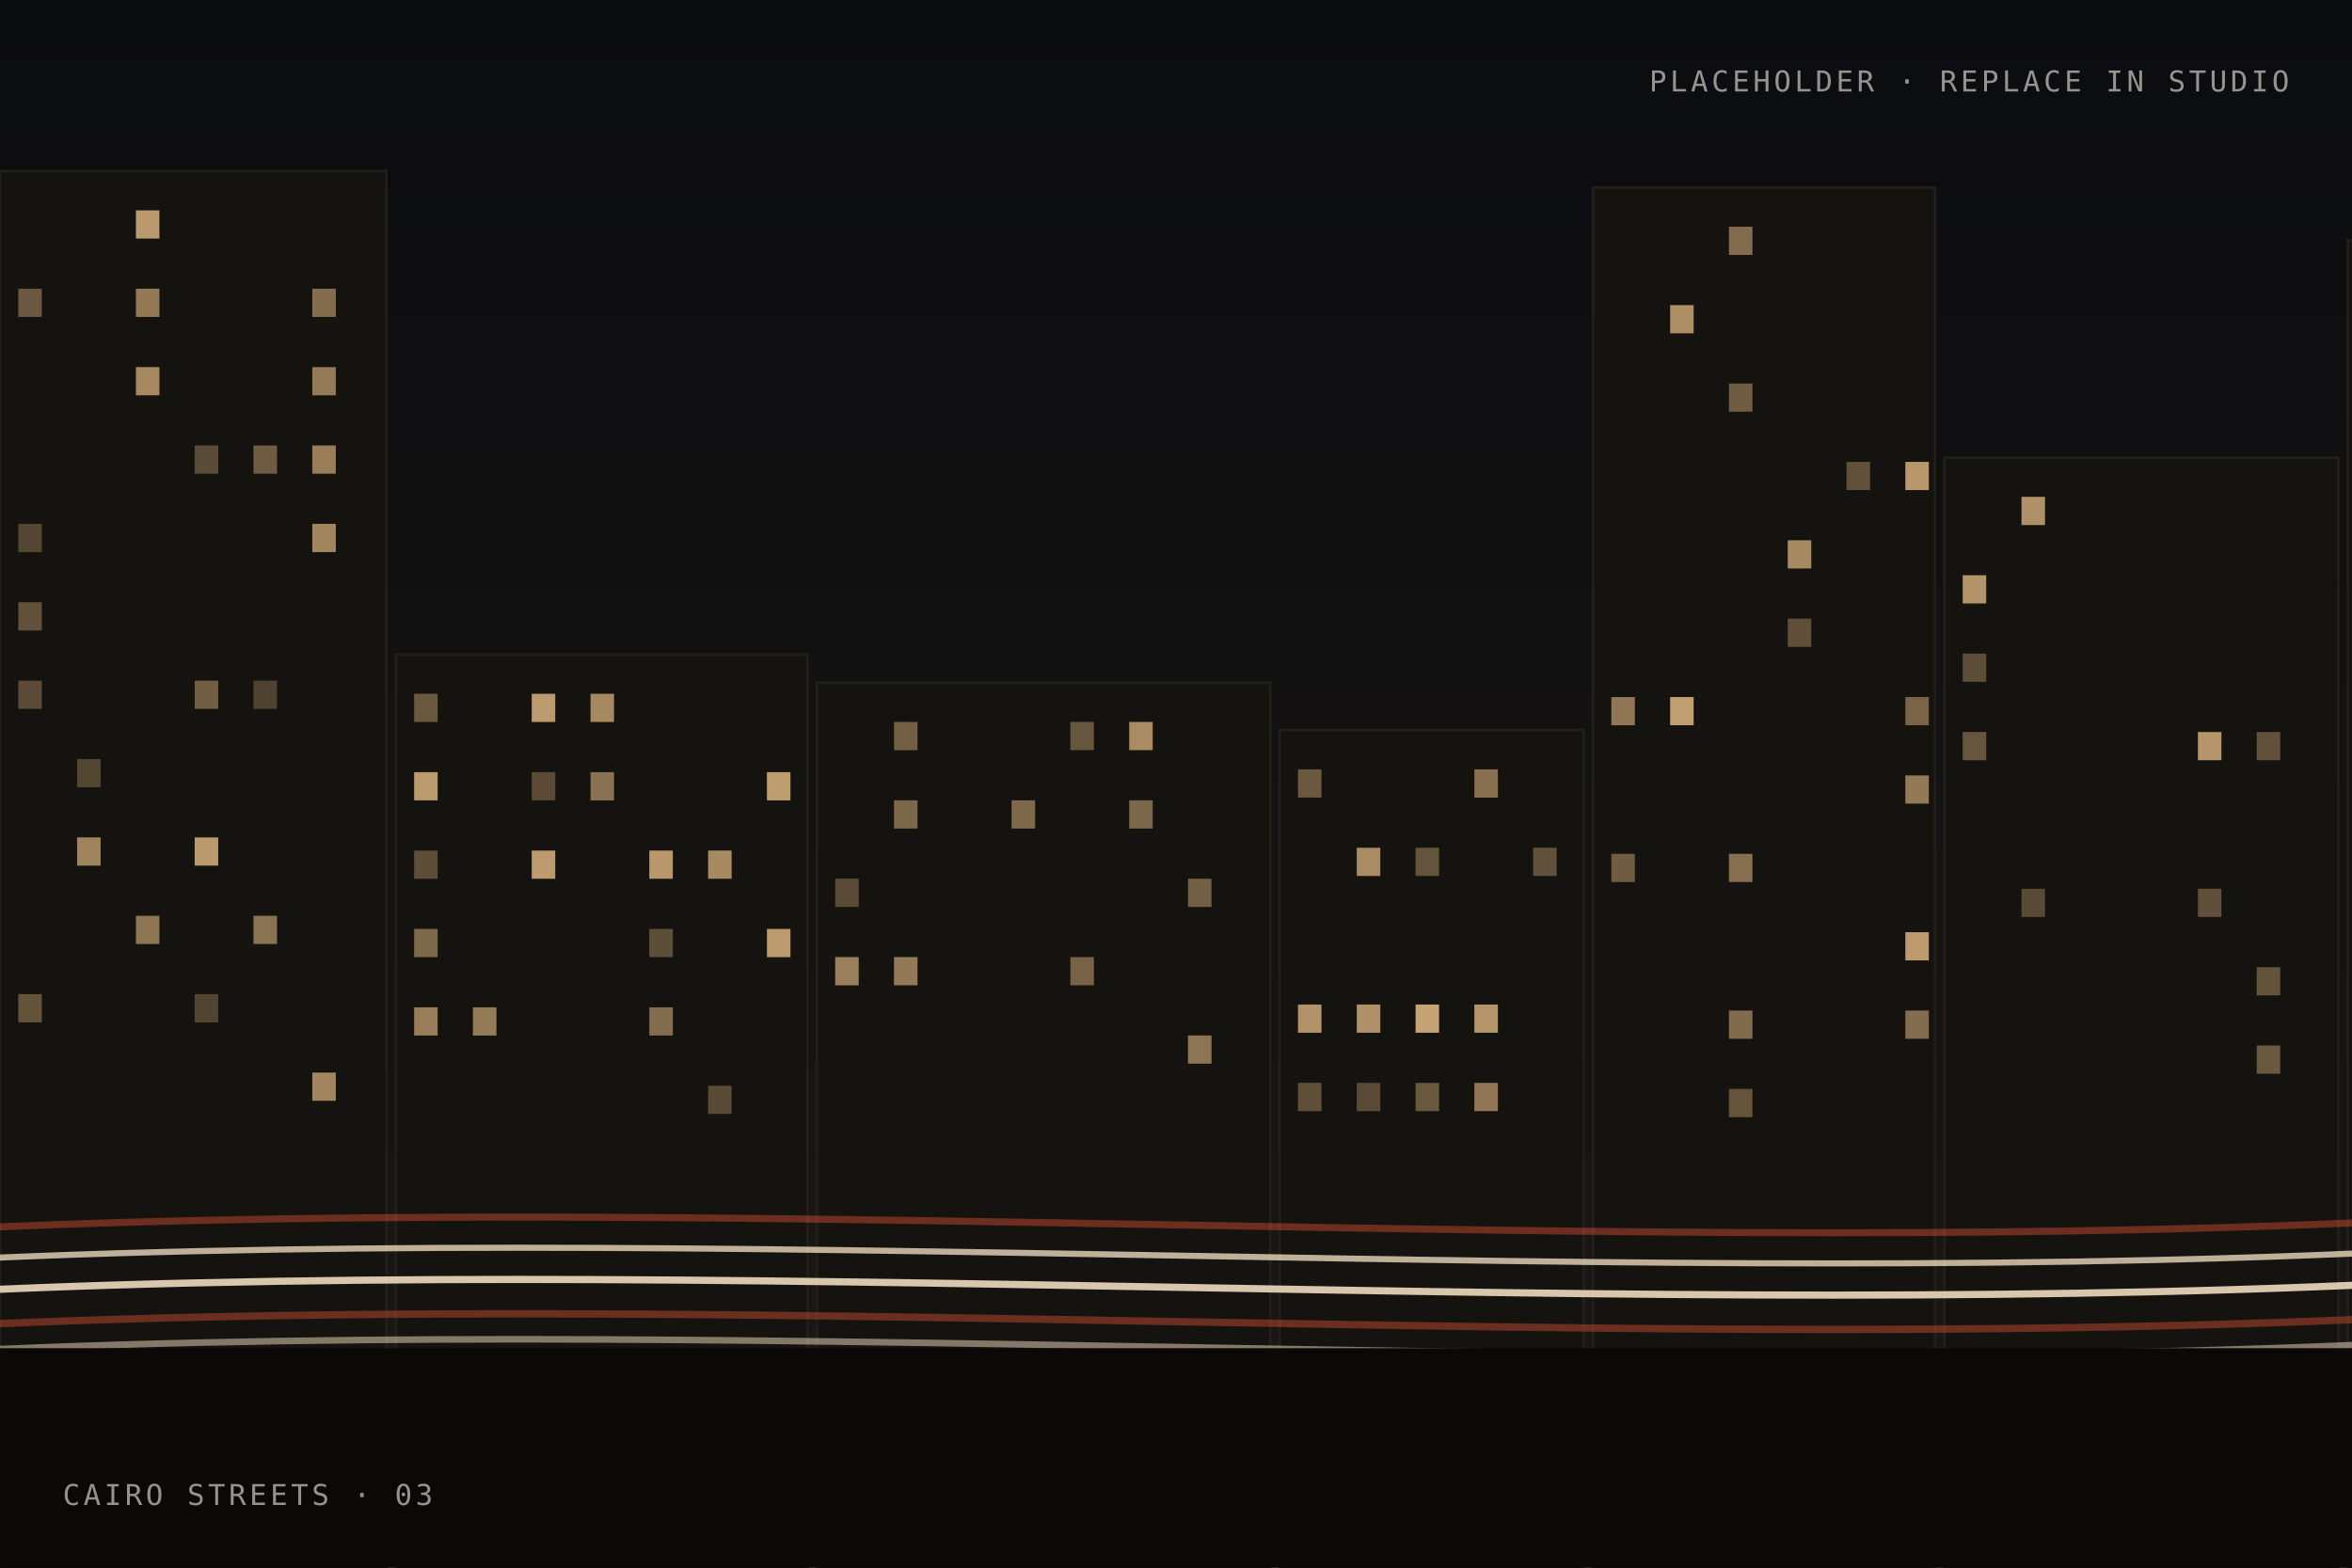
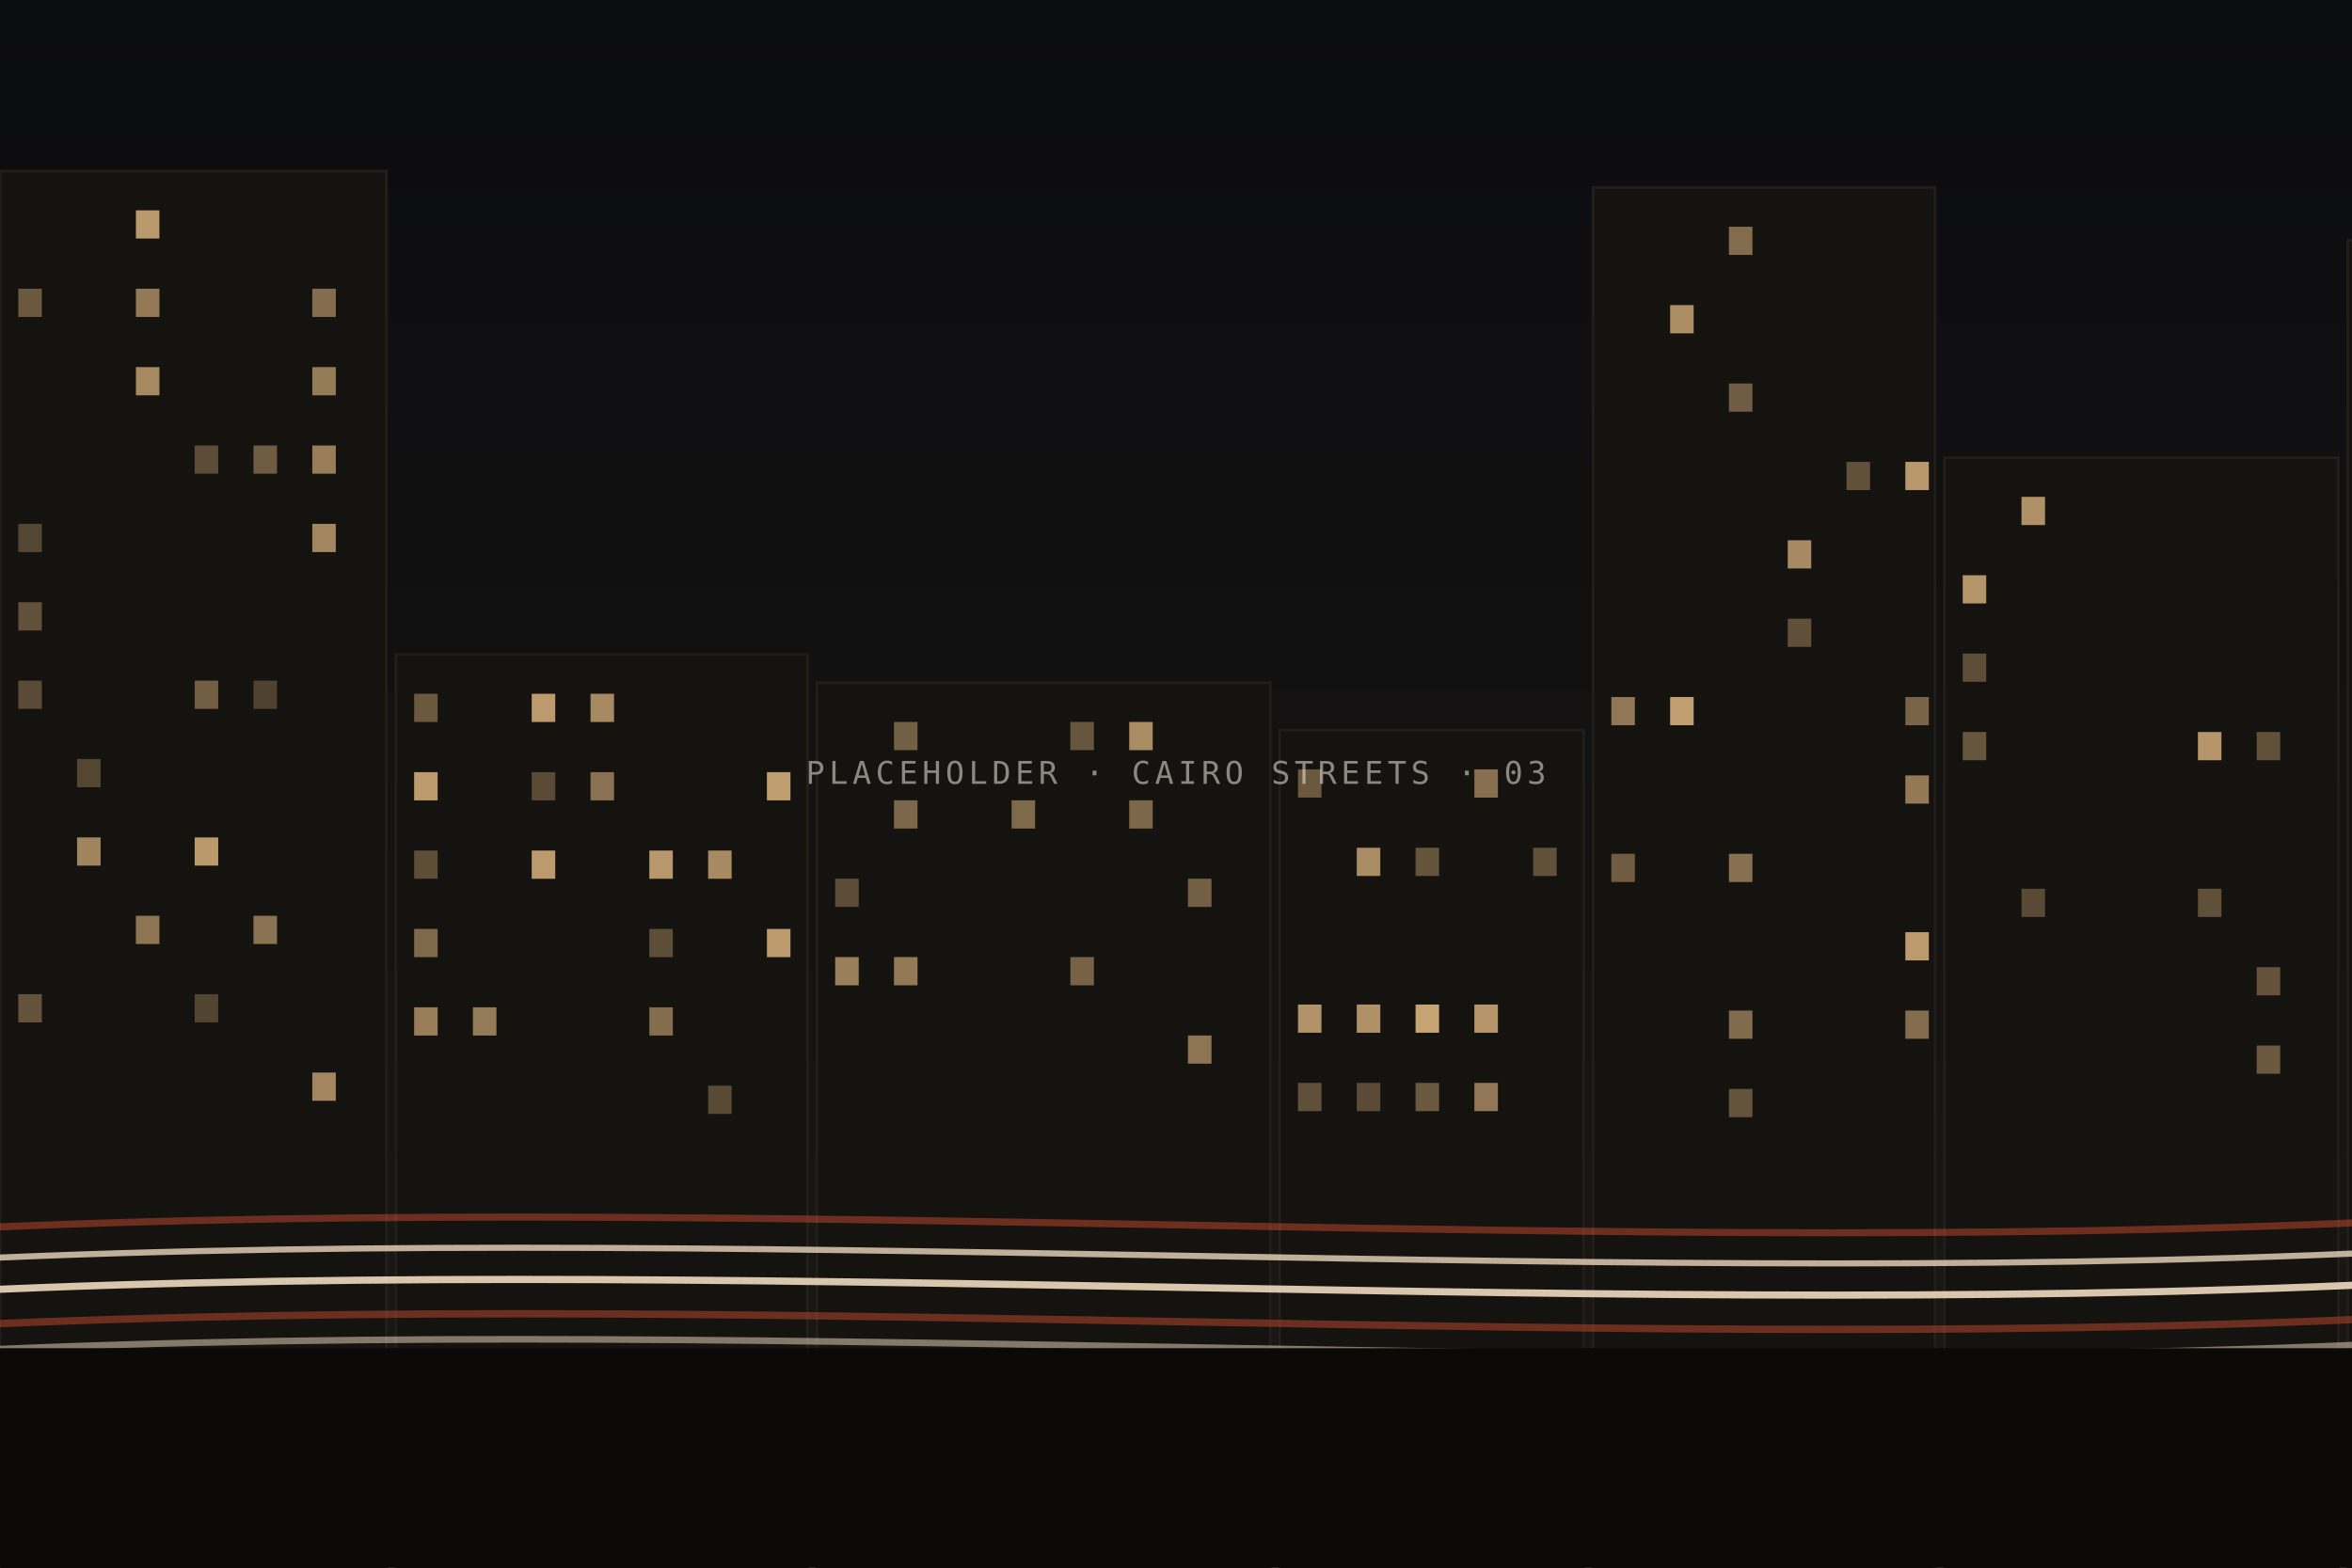
<svg xmlns="http://www.w3.org/2000/svg" viewBox="0 0 1800 1200" width="1800" height="1200" role="img" aria-label="Placeholder artwork">
  <defs>
    <linearGradient id="night" x1="0" y1="0" x2="0" y2="1">
      <stop offset="0" stop-color="#0b0c10" />
      <stop offset="1" stop-color="#1c1814" />
    </linearGradient>
  </defs>
  <rect width="1800" height="1200" fill="url(#night)" />
  <rect x="0" y="131" width="295.73" height="1200" fill="#15130f" stroke="#221e19" stroke-width="2" />
  <rect x="104" y="161" width="18" height="21.6" fill="#d9b27e" opacity="0.84" />
  <rect x="14" y="221" width="18" height="21.6" fill="#d9b27e" opacity="0.44" />
  <rect x="104" y="221" width="18" height="21.6" fill="#d9b27e" opacity="0.64" />
  <rect x="239" y="221" width="18" height="21.6" fill="#d9b27e" opacity="0.57" />
  <rect x="104" y="281" width="18" height="21.6" fill="#d9b27e" opacity="0.74" />
  <rect x="239" y="281" width="18" height="21.6" fill="#d9b27e" opacity="0.65" />
  <rect x="149" y="341" width="18" height="21.6" fill="#d9b27e" opacity="0.36" />
  <rect x="194" y="341" width="18" height="21.6" fill="#d9b27e" opacity="0.46" />
  <rect x="239" y="341" width="18" height="21.6" fill="#d9b27e" opacity="0.67" />
  <rect x="14" y="401" width="18" height="21.6" fill="#d9b27e" opacity="0.32" />
  <rect x="239" y="401" width="18" height="21.6" fill="#d9b27e" opacity="0.72" />
  <rect x="14" y="461" width="18" height="21.6" fill="#d9b27e" opacity="0.39" />
  <rect x="14" y="521" width="18" height="21.6" fill="#d9b27e" opacity="0.35" />
  <rect x="149" y="521" width="18" height="21.6" fill="#d9b27e" opacity="0.47" />
  <rect x="194" y="521" width="18" height="21.6" fill="#d9b27e" opacity="0.30" />
  <rect x="59" y="581" width="18" height="21.6" fill="#d9b27e" opacity="0.32" />
  <rect x="59" y="641" width="18" height="21.6" fill="#d9b27e" opacity="0.71" />
  <rect x="149" y="641" width="18" height="21.6" fill="#d9b27e" opacity="0.84" />
  <rect x="104" y="701" width="18" height="21.6" fill="#d9b27e" opacity="0.61" />
  <rect x="194" y="701" width="18" height="21.6" fill="#d9b27e" opacity="0.60" />
  <rect x="14" y="761" width="18" height="21.6" fill="#d9b27e" opacity="0.40" />
  <rect x="149" y="761" width="18" height="21.6" fill="#d9b27e" opacity="0.31" />
  <rect x="239" y="821" width="18" height="21.6" fill="#d9b27e" opacity="0.72" />
  <rect x="302.93" y="501.056" width="315.05" height="1200" fill="#15130f" stroke="#221e19" stroke-width="2" />
  <rect x="316.93" y="531.056" width="18" height="21.6" fill="#d9b27e" opacity="0.43" />
  <rect x="406.93" y="531.056" width="18" height="21.6" fill="#d9b27e" opacity="0.85" />
  <rect x="451.93" y="531.056" width="18" height="21.6" fill="#d9b27e" opacity="0.74" />
  <rect x="316.93" y="591.056" width="18" height="21.6" fill="#d9b27e" opacity="0.85" />
  <rect x="406.93" y="591.056" width="18" height="21.6" fill="#d9b27e" opacity="0.35" />
  <rect x="451.93" y="591.056" width="18" height="21.6" fill="#d9b27e" opacity="0.59" />
  <rect x="586.93" y="591.056" width="18" height="21.6" fill="#d9b27e" opacity="0.86" />
  <rect x="316.93" y="651.056" width="18" height="21.6" fill="#d9b27e" opacity="0.37" />
  <rect x="406.93" y="651.056" width="18" height="21.6" fill="#d9b27e" opacity="0.85" />
  <rect x="496.93" y="651.056" width="18" height="21.6" fill="#d9b27e" opacity="0.83" />
  <rect x="541.93" y="651.056" width="18" height="21.6" fill="#d9b27e" opacity="0.75" />
  <rect x="316.93" y="711.056" width="18" height="21.6" fill="#d9b27e" opacity="0.54" />
  <rect x="496.93" y="711.056" width="18" height="21.6" fill="#d9b27e" opacity="0.37" />
  <rect x="586.93" y="711.056" width="18" height="21.6" fill="#d9b27e" opacity="0.85" />
  <rect x="316.93" y="771.056" width="18" height="21.6" fill="#d9b27e" opacity="0.67" />
  <rect x="361.93" y="771.056" width="18" height="21.6" fill="#d9b27e" opacity="0.65" />
  <rect x="496.93" y="771.056" width="18" height="21.6" fill="#d9b27e" opacity="0.57" />
  <rect x="541.93" y="831.056" width="18" height="21.6" fill="#d9b27e" opacity="0.34" />
  <rect x="625.18" y="522.611" width="346.962" height="1200" fill="#15130f" stroke="#221e19" stroke-width="2" />
  <rect x="684.18" y="552.611" width="18" height="21.6" fill="#d9b27e" opacity="0.48" />
  <rect x="819.18" y="552.611" width="18" height="21.6" fill="#d9b27e" opacity="0.42" />
  <rect x="864.18" y="552.611" width="18" height="21.6" fill="#d9b27e" opacity="0.76" />
  <rect x="684.18" y="612.611" width="18" height="21.6" fill="#d9b27e" opacity="0.53" />
  <rect x="774.18" y="612.611" width="18" height="21.6" fill="#d9b27e" opacity="0.54" />
  <rect x="864.18" y="612.611" width="18" height="21.6" fill="#d9b27e" opacity="0.53" />
  <rect x="639.18" y="672.611" width="18" height="21.6" fill="#d9b27e" opacity="0.36" />
  <rect x="909.18" y="672.611" width="18" height="21.6" fill="#d9b27e" opacity="0.48" />
  <rect x="639.18" y="732.611" width="18" height="21.6" fill="#d9b27e" opacity="0.68" />
  <rect x="684.18" y="732.611" width="18" height="21.6" fill="#d9b27e" opacity="0.64" />
  <rect x="819.18" y="732.611" width="18" height="21.6" fill="#d9b27e" opacity="0.50" />
  <rect x="909.18" y="792.611" width="18" height="21.6" fill="#d9b27e" opacity="0.61" />
  <rect x="979.342" y="558.919" width="232.625" height="1200" fill="#15130f" stroke="#221e19" stroke-width="2" />
  <rect x="993.342" y="588.919" width="18" height="21.6" fill="#d9b27e" opacity="0.43" />
  <rect x="1128.342" y="588.919" width="18" height="21.6" fill="#d9b27e" opacity="0.58" />
  <rect x="1038.342" y="648.919" width="18" height="21.6" fill="#d9b27e" opacity="0.76" />
  <rect x="1083.342" y="648.919" width="18" height="21.6" fill="#d9b27e" opacity="0.41" />
  <rect x="1173.342" y="648.919" width="18" height="21.6" fill="#d9b27e" opacity="0.39" />
  <rect x="993.342" y="768.919" width="18" height="21.6" fill="#d9b27e" opacity="0.80" />
  <rect x="1038.342" y="768.919" width="18" height="21.6" fill="#d9b27e" opacity="0.79" />
  <rect x="1083.342" y="768.919" width="18" height="21.6" fill="#d9b27e" opacity="0.90" />
  <rect x="1128.342" y="768.919" width="18" height="21.6" fill="#d9b27e" opacity="0.82" />
  <rect x="993.342" y="828.919" width="18" height="21.6" fill="#d9b27e" opacity="0.38" />
  <rect x="1038.342" y="828.919" width="18" height="21.6" fill="#d9b27e" opacity="0.35" />
  <rect x="1083.342" y="828.919" width="18" height="21.6" fill="#d9b27e" opacity="0.43" />
  <rect x="1128.342" y="828.919" width="18" height="21.6" fill="#d9b27e" opacity="0.63" />
  <rect x="1219.167" y="143.545" width="261.702" height="1200" fill="#15130f" stroke="#221e19" stroke-width="2" />
  <rect x="1323.167" y="173.545" width="18" height="21.6" fill="#d9b27e" opacity="0.56" />
  <rect x="1278.167" y="233.545" width="18" height="21.6" fill="#d9b27e" opacity="0.77" />
  <rect x="1323.167" y="293.545" width="18" height="21.6" fill="#d9b27e" opacity="0.46" />
  <rect x="1413.167" y="353.545" width="18" height="21.6" fill="#d9b27e" opacity="0.39" />
  <rect x="1458.167" y="353.545" width="18" height="21.6" fill="#d9b27e" opacity="0.83" />
  <rect x="1368.167" y="413.545" width="18" height="21.6" fill="#d9b27e" opacity="0.75" />
  <rect x="1368.167" y="473.545" width="18" height="21.6" fill="#d9b27e" opacity="0.38" />
  <rect x="1233.167" y="533.545" width="18" height="21.6" fill="#d9b27e" opacity="0.63" />
  <rect x="1278.167" y="533.545" width="18" height="21.6" fill="#d9b27e" opacity="0.88" />
  <rect x="1458.167" y="533.545" width="18" height="21.6" fill="#d9b27e" opacity="0.51" />
  <rect x="1458.167" y="593.545" width="18" height="21.6" fill="#d9b27e" opacity="0.64" />
  <rect x="1233.167" y="653.545" width="18" height="21.6" fill="#d9b27e" opacity="0.46" />
  <rect x="1323.167" y="653.545" width="18" height="21.6" fill="#d9b27e" opacity="0.58" />
  <rect x="1458.167" y="713.545" width="18" height="21.6" fill="#d9b27e" opacity="0.85" />
  <rect x="1323.167" y="773.545" width="18" height="21.6" fill="#d9b27e" opacity="0.55" />
  <rect x="1458.167" y="773.545" width="18" height="21.6" fill="#d9b27e" opacity="0.57" />
  <rect x="1323.167" y="833.545" width="18" height="21.6" fill="#d9b27e" opacity="0.41" />
  <rect x="1488.069" y="350.315" width="301.508" height="1200" fill="#15130f" stroke="#221e19" stroke-width="2" />
  <rect x="1547.069" y="380.315" width="18" height="21.6" fill="#d9b27e" opacity="0.79" />
  <rect x="1502.069" y="440.315" width="18" height="21.6" fill="#d9b27e" opacity="0.81" />
  <rect x="1502.069" y="500.315" width="18" height="21.6" fill="#d9b27e" opacity="0.37" />
  <rect x="1502.069" y="560.315" width="18" height="21.6" fill="#d9b27e" opacity="0.42" />
  <rect x="1682.069" y="560.315" width="18" height="21.6" fill="#d9b27e" opacity="0.82" />
  <rect x="1727.069" y="560.315" width="18" height="21.6" fill="#d9b27e" opacity="0.39" />
  <rect x="1547.069" y="680.315" width="18" height="21.6" fill="#d9b27e" opacity="0.34" />
  <rect x="1682.069" y="680.315" width="18" height="21.6" fill="#d9b27e" opacity="0.38" />
  <rect x="1727.069" y="740.315" width="18" height="21.6" fill="#d9b27e" opacity="0.40" />
  <rect x="1727.069" y="800.315" width="18" height="21.6" fill="#d9b27e" opacity="0.43" />
  <rect x="1796.778" y="184.122" width="388.206" height="1200" fill="#15130f" stroke="#221e19" stroke-width="2" />
  <rect x="2080.778" y="214.122" width="18" height="21.6" fill="#d9b27e" opacity="0.68" />
  <rect x="2125.778" y="214.122" width="18" height="21.6" fill="#d9b27e" opacity="0.47" />
  <rect x="1855.778" y="274.122" width="18" height="21.6" fill="#d9b27e" opacity="0.32" />
  <rect x="1900.778" y="274.122" width="18" height="21.6" fill="#d9b27e" opacity="0.33" />
  <rect x="1855.778" y="334.122" width="18" height="21.6" fill="#d9b27e" opacity="0.46" />
  <rect x="2035.778" y="334.122" width="18" height="21.6" fill="#d9b27e" opacity="0.31" />
  <rect x="2080.778" y="334.122" width="18" height="21.6" fill="#d9b27e" opacity="0.70" />
  <rect x="1855.778" y="394.122" width="18" height="21.6" fill="#d9b27e" opacity="0.67" />
  <rect x="1990.778" y="394.122" width="18" height="21.6" fill="#d9b27e" opacity="0.71" />
  <rect x="1810.778" y="454.122" width="18" height="21.6" fill="#d9b27e" opacity="0.60" />
  <rect x="1855.778" y="454.122" width="18" height="21.6" fill="#d9b27e" opacity="0.69" />
  <rect x="1810.778" y="514.122" width="18" height="21.6" fill="#d9b27e" opacity="0.88" />
  <rect x="1900.778" y="514.122" width="18" height="21.6" fill="#d9b27e" opacity="0.76" />
  <rect x="1945.778" y="514.122" width="18" height="21.6" fill="#d9b27e" opacity="0.78" />
  <rect x="1810.778" y="574.122" width="18" height="21.6" fill="#d9b27e" opacity="0.39" />
  <rect x="1945.778" y="574.122" width="18" height="21.6" fill="#d9b27e" opacity="0.36" />
  <rect x="2080.778" y="574.122" width="18" height="21.6" fill="#d9b27e" opacity="0.76" />
  <rect x="1990.778" y="634.122" width="18" height="21.6" fill="#d9b27e" opacity="0.41" />
  <rect x="1810.778" y="694.122" width="18" height="21.6" fill="#d9b27e" opacity="0.43" />
  <rect x="1945.778" y="694.122" width="18" height="21.6" fill="#d9b27e" opacity="0.89" />
  <rect x="1990.778" y="694.122" width="18" height="21.6" fill="#d9b27e" opacity="0.34" />
  <rect x="1855.778" y="754.122" width="18" height="21.6" fill="#d9b27e" opacity="0.78" />
  <rect x="2125.778" y="754.122" width="18" height="21.6" fill="#d9b27e" opacity="0.80" />
  <rect x="1855.778" y="814.122" width="18" height="21.6" fill="#d9b27e" opacity="0.86" />
  <rect x="1900.778" y="814.122" width="18" height="21.6" fill="#d9b27e" opacity="0.46" />
  <rect x="1945.778" y="814.122" width="18" height="21.6" fill="#d9b27e" opacity="0.31" />
  <path d="M-90 943.622 C 540 907.622, 1260 967.622, 1890 931.622" stroke="#c4492f" stroke-width="5.383" fill="none" opacity="0.51" />
  <path d="M-90 967.094 C 540 931.094, 1260 991.094, 1890 955.094" stroke="#f0dcc0" stroke-width="4.671" fill="none" opacity="0.78" />
  <path d="M-90 991.361 C 540 955.361, 1260 1015.361, 1890 979.361" stroke="#f0dcc0" stroke-width="5.497" fill="none" opacity="0.89" />
  <path d="M-90 1017.637 C 540 981.637, 1260 1041.637, 1890 1005.637" stroke="#c4492f" stroke-width="5.633" fill="none" opacity="0.49" />
  <path d="M-90 1037.155 C 540 1001.155, 1260 1061.155, 1890 1025.155" stroke="#f0dcc0" stroke-width="5.046" fill="none" opacity="0.51" />
  <path d="M-90 1058.531 C 540 1022.531, 1260 1082.531, 1890 1046.531" stroke="#f0dcc0" stroke-width="2.042" fill="none" opacity="0.69" />
  <path d="M-90 1084.689 C 540 1048.689, 1260 1108.689, 1890 1072.689" stroke="#c4492f" stroke-width="2.222" fill="none" opacity="0.45" />
  <rect y="1032" width="1800" height="168" fill="#0a0908" />
-   <g font-family="ui-monospace, SFMono-Regular, Menlo, Consolas, monospace" font-size="22" letter-spacing="2.64" fill="#ECE6DD" fill-opacity="0.62">
-     <text x="48" y="1152">CAIRO STREETS · 03</text>
-     <text x="1752" y="70" text-anchor="end">PLACEHOLDER · REPLACE IN STUDIO</text>
-   </g>
+   <text x="900" y="600" text-anchor="middle" font-family="ui-monospace, SFMono-Regular, Menlo, Consolas, monospace" font-size="24" letter-spacing="3.36" fill="#ECE6DD" fill-opacity="0.55">PLACEHOLDER · CAIRO STREETS · 03</text>
</svg>
